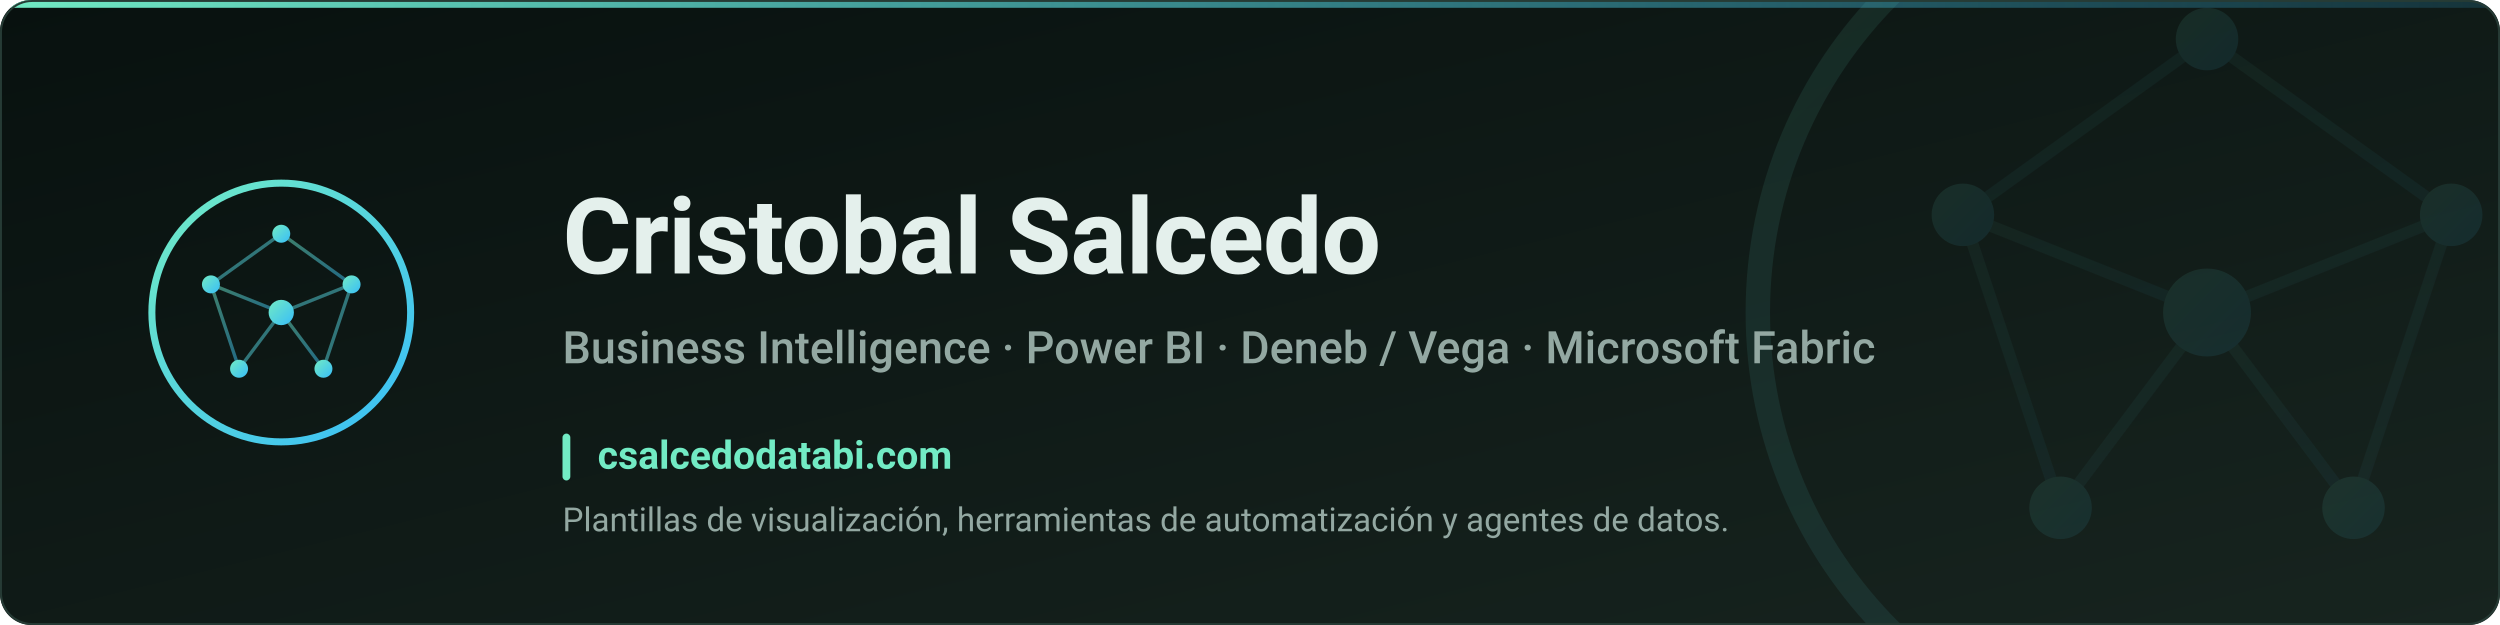
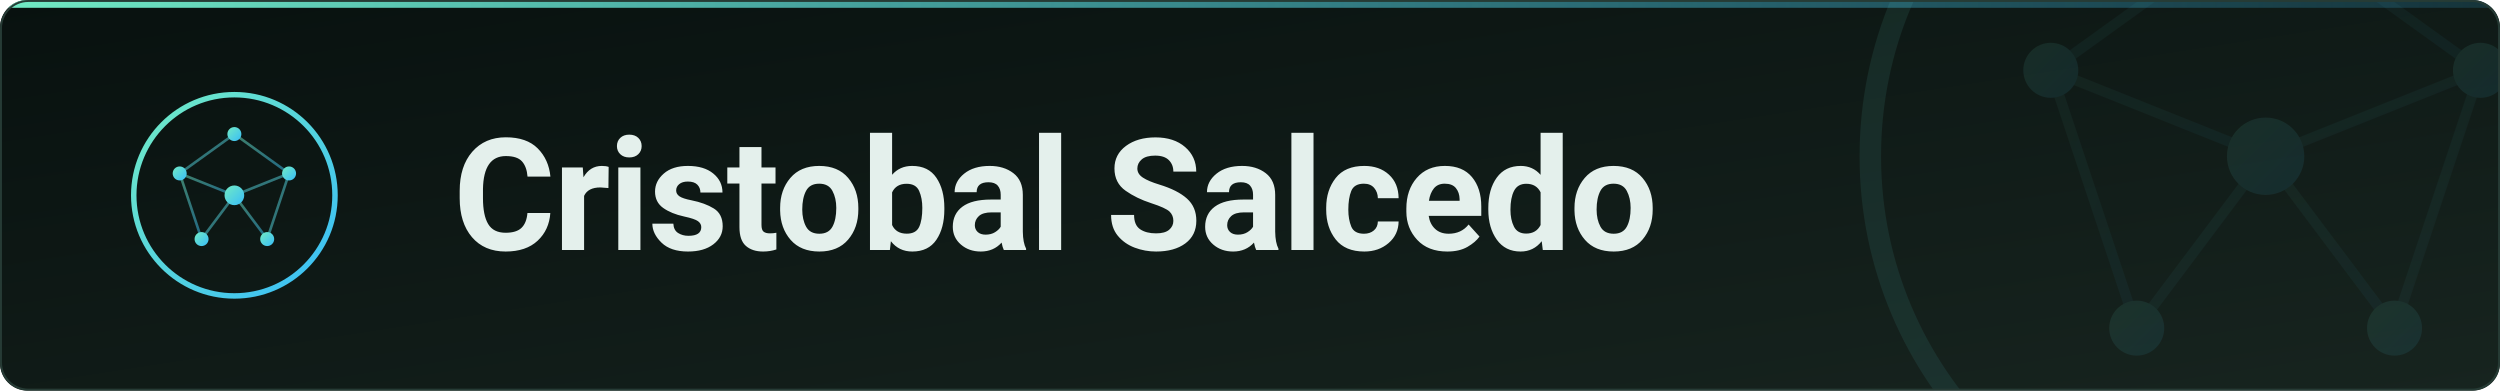
- <svg xmlns="http://www.w3.org/2000/svg" viewBox="0 0 1280 320" width="1280" height="320" role="img" aria-label="Cristobal Salcedo — Business Intelligence, Power BI, Deneb/Vega y Microsoft Fabric">
+ <svg xmlns="http://www.w3.org/2000/svg" viewBox="0 0 1280 200" width="1280" height="200" role="img" aria-label="Cristobal Salcedo">
  <defs>
    <linearGradient id="mark" x1="0%" y1="0%" x2="100%" y2="100%">
      <stop offset="0%" stop-color="#72EBC4" />
      <stop offset="100%" stop-color="#38BDF8" />
    </linearGradient>
    <linearGradient id="bg" x1="0%" y1="0%" x2="100%" y2="100%">
      <stop offset="0%" stop-color="#08110F" />
      <stop offset="100%" stop-color="#17241F" />
    </linearGradient>
    <linearGradient id="rule" x1="0%" y1="0%" x2="100%" y2="0%">
      <stop offset="0%" stop-color="#72EBC4" />
      <stop offset="100%" stop-color="#38BDF8" stop-opacity="0.15" />
    </linearGradient>
    <clipPath id="frame">
-       <rect x="0" y="0" width="1280" height="320" rx="16" />
+       <rect x="0" y="0" width="1280" height="200" rx="14" />
    </clipPath>
    <g id="isotipo">
      <circle cx="50" cy="50" r="46" fill="none" stroke="url(#mark)" stroke-width="1" stroke-opacity="0.15" />
      <circle cx="50" cy="50" r="46" fill="none" stroke="url(#mark)" stroke-width="2.5" stroke-linecap="round" />
      <g stroke="url(#mark)" stroke-width="1.2" fill="none" stroke-opacity="0.5">
        <path d="M 50,22 L 75,40" />
        <path d="M 75,40 L 65,70" />
        <path d="M 65,70 L 35,70" />
        <path d="M 35,70 L 25,40" />
        <path d="M 25,40 L 50,22" />
        <path d="M 50,22 L 50,50" />
        <path d="M 75,40 L 50,50" />
        <path d="M 65,70 L 50,50" />
        <path d="M 35,70 L 50,50" />
        <path d="M 25,40 L 50,50" />
      </g>
      <circle cx="50" cy="22" r="3.2" fill="url(#mark)" />
      <circle cx="75" cy="40" r="3.2" fill="url(#mark)" />
      <circle cx="65" cy="70" r="3.2" fill="url(#mark)" />
      <circle cx="35" cy="70" r="3.2" fill="url(#mark)" />
      <circle cx="25" cy="40" r="3.2" fill="url(#mark)" />
      <circle cx="50" cy="50" r="4.5" fill="url(#mark)" />
    </g>
  </defs>
  <g clip-path="url(#frame)">
-     <rect width="1280" height="320" fill="url(#bg)" />
-     <g opacity="0.09" transform="translate(880,-90) scale(5)">
+     <rect width="1280" height="200" fill="url(#bg)" />
+     <g opacity="0.09" transform="translate(940,-140) scale(4.4)">
      <use href="#isotipo" />
    </g>
    <rect x="0" y="0" width="1280" height="4" fill="url(#rule)" />
-     <g transform="translate(72,88) scale(1.44)">
+     <g transform="translate(64,44) scale(1.12)">
      <use href="#isotipo" />
    </g>
-     <g font-family="ui-sans-serif,-apple-system,BlinkMacSystemFont,Segoe UI,Roboto,Helvetica,Arial,sans-serif">
-       <text x="288" y="140" font-size="54" font-weight="700" fill="#E4F0EC" letter-spacing="-0.5">Cristobal Salcedo</text>
-       <text x="288" y="186" font-size="23" font-weight="500" fill="#93A8A2">Business Intelligence · Power BI · Deneb / Vega · Microsoft Fabric</text>
-       <g transform="translate(288,222)">
-         <rect x="0" y="0" width="4" height="24" rx="2" fill="#72EBC4" />
-         <text x="18" y="18" font-size="20" font-weight="600" fill="#72EBC4">csalcedodatabi.com</text>
-       </g>
-       <text x="288" y="272" font-size="17" font-weight="400" fill="#93A8A2">Plantillas de visualización, herramientas de automatización y agentes de datos.</text>
-     </g>
+     <text x="232" y="128" font-size="80" font-weight="700" letter-spacing="-1" fill="#E4F0EC" font-family="ui-sans-serif,-apple-system,BlinkMacSystemFont,Segoe UI,Roboto,Helvetica,Arial,sans-serif">Cristobal Salcedo</text>
  </g>
-   <rect x="0.5" y="0.5" width="1279" height="319" rx="16" fill="none" stroke="#263B35" />
+   <rect x="0.5" y="0.5" width="1279" height="199" rx="14" fill="none" stroke="#263B35" />
</svg>
